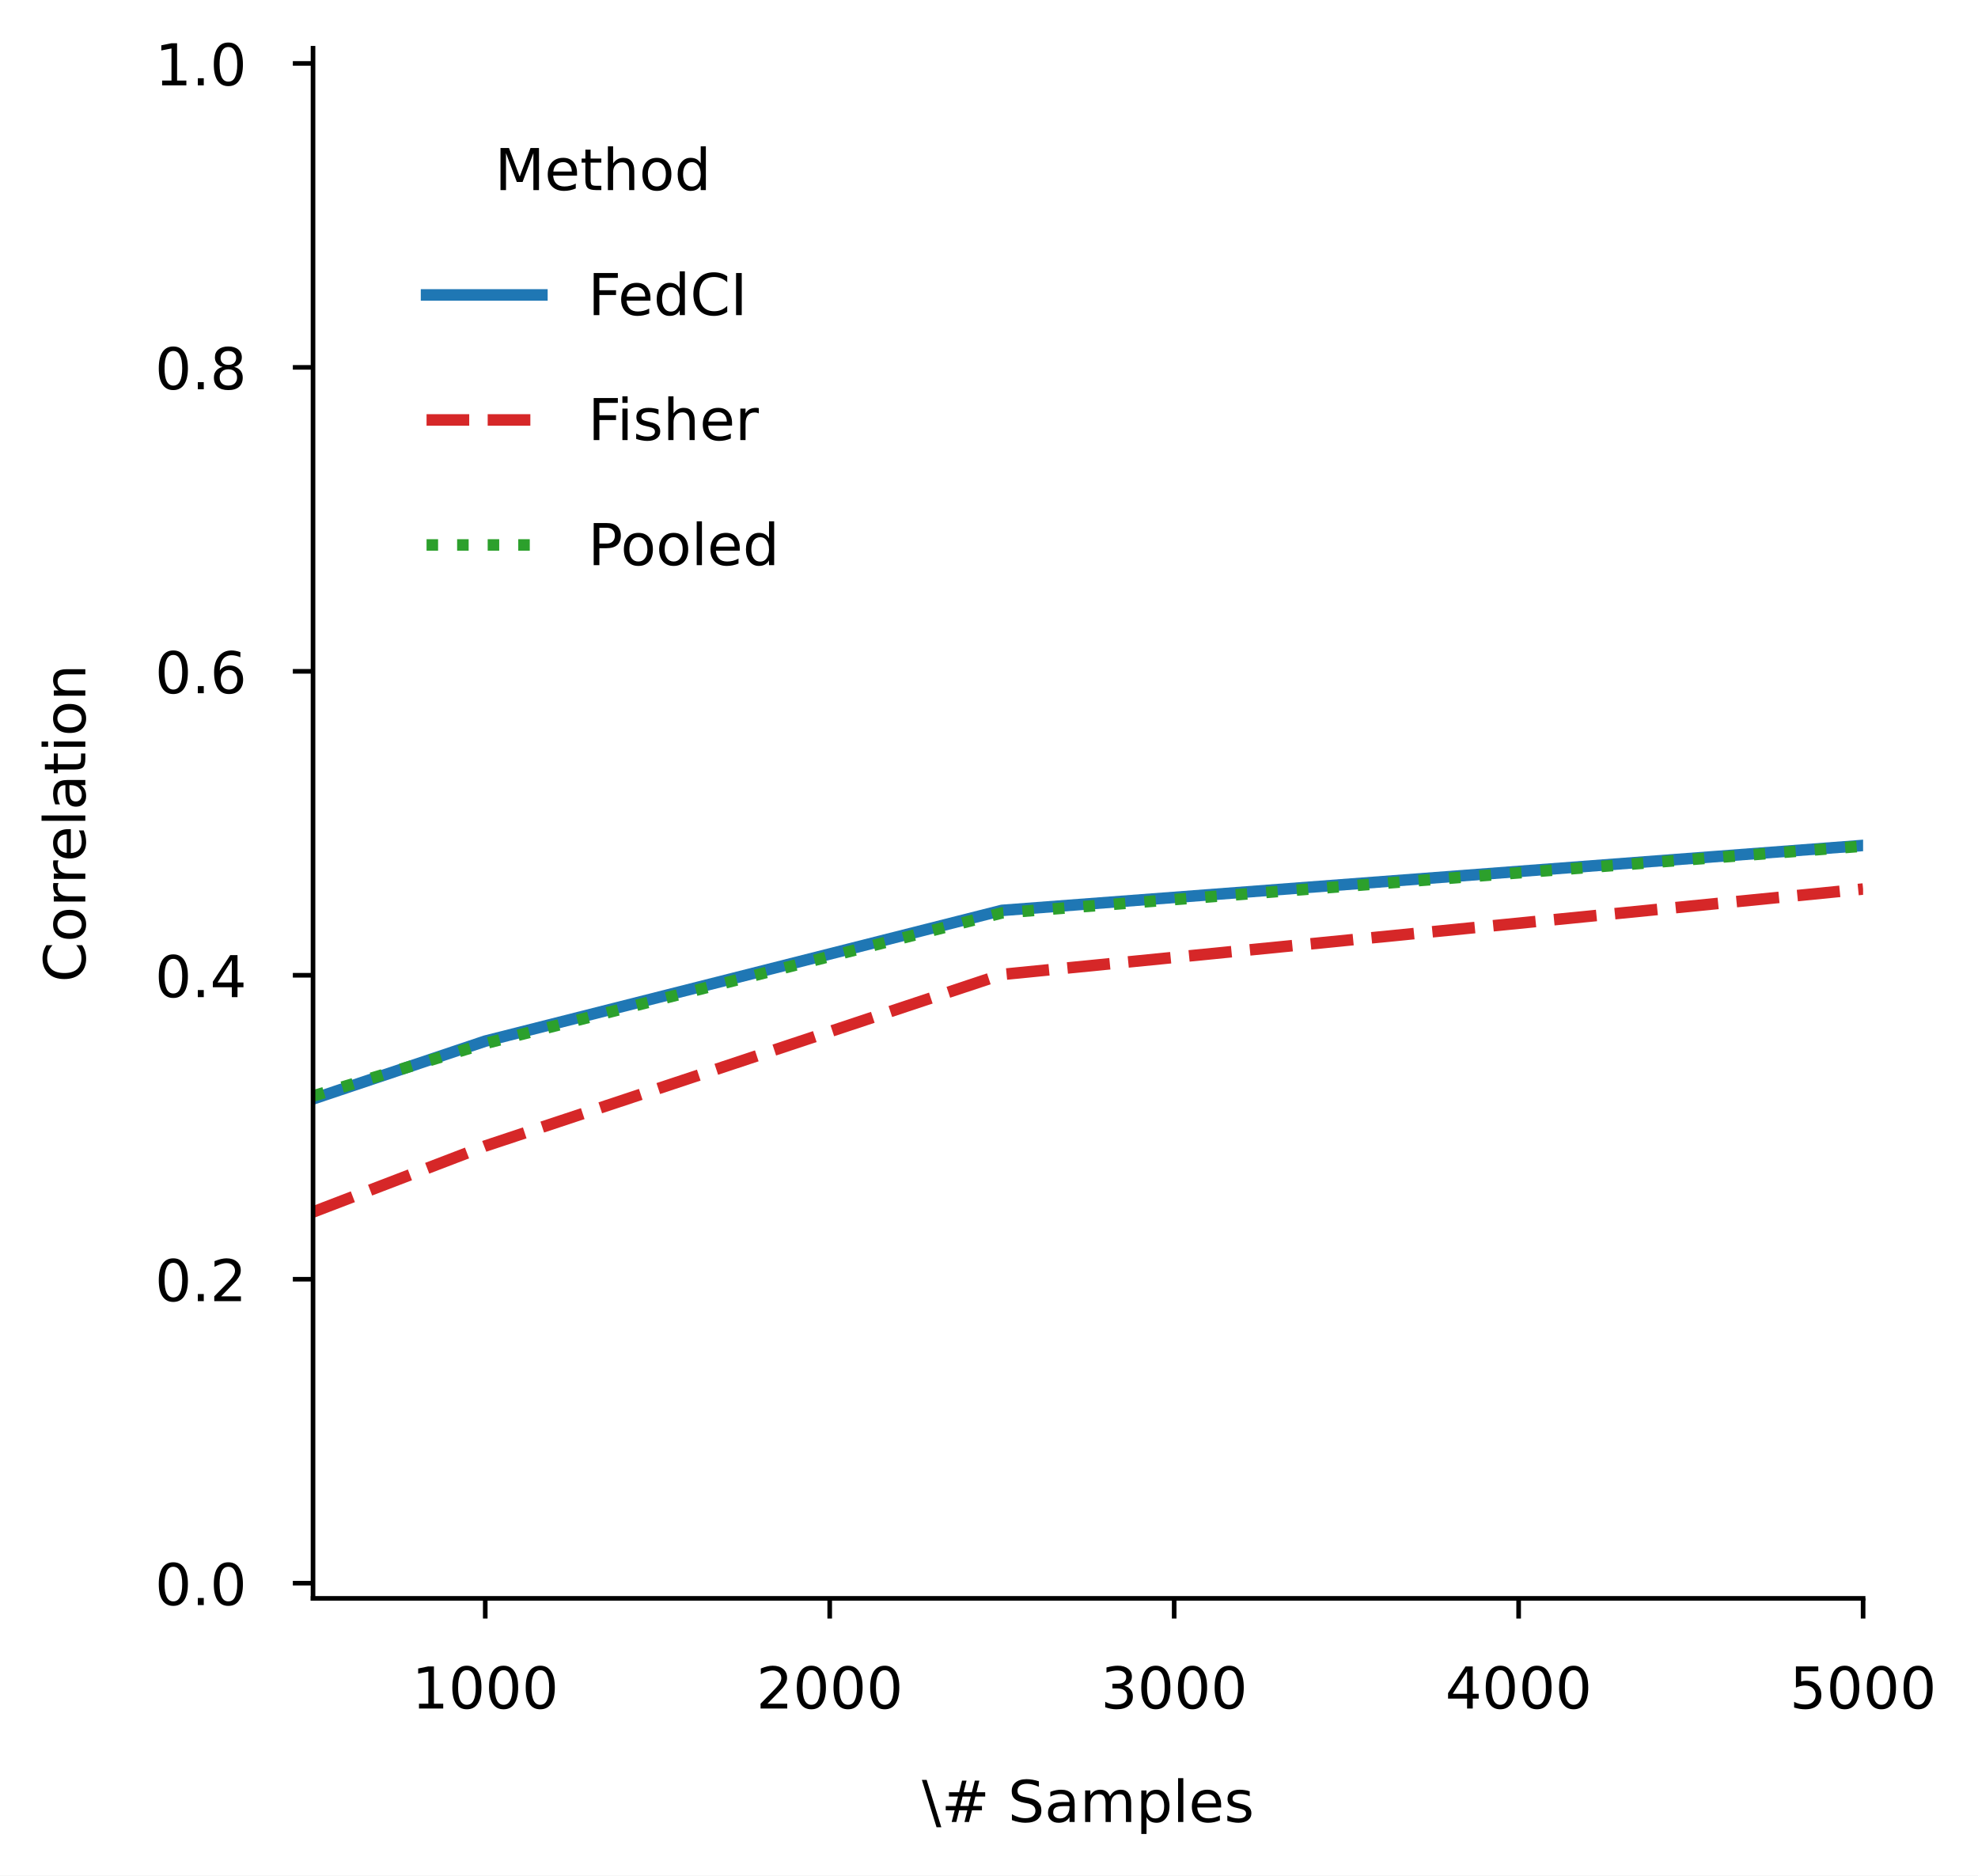
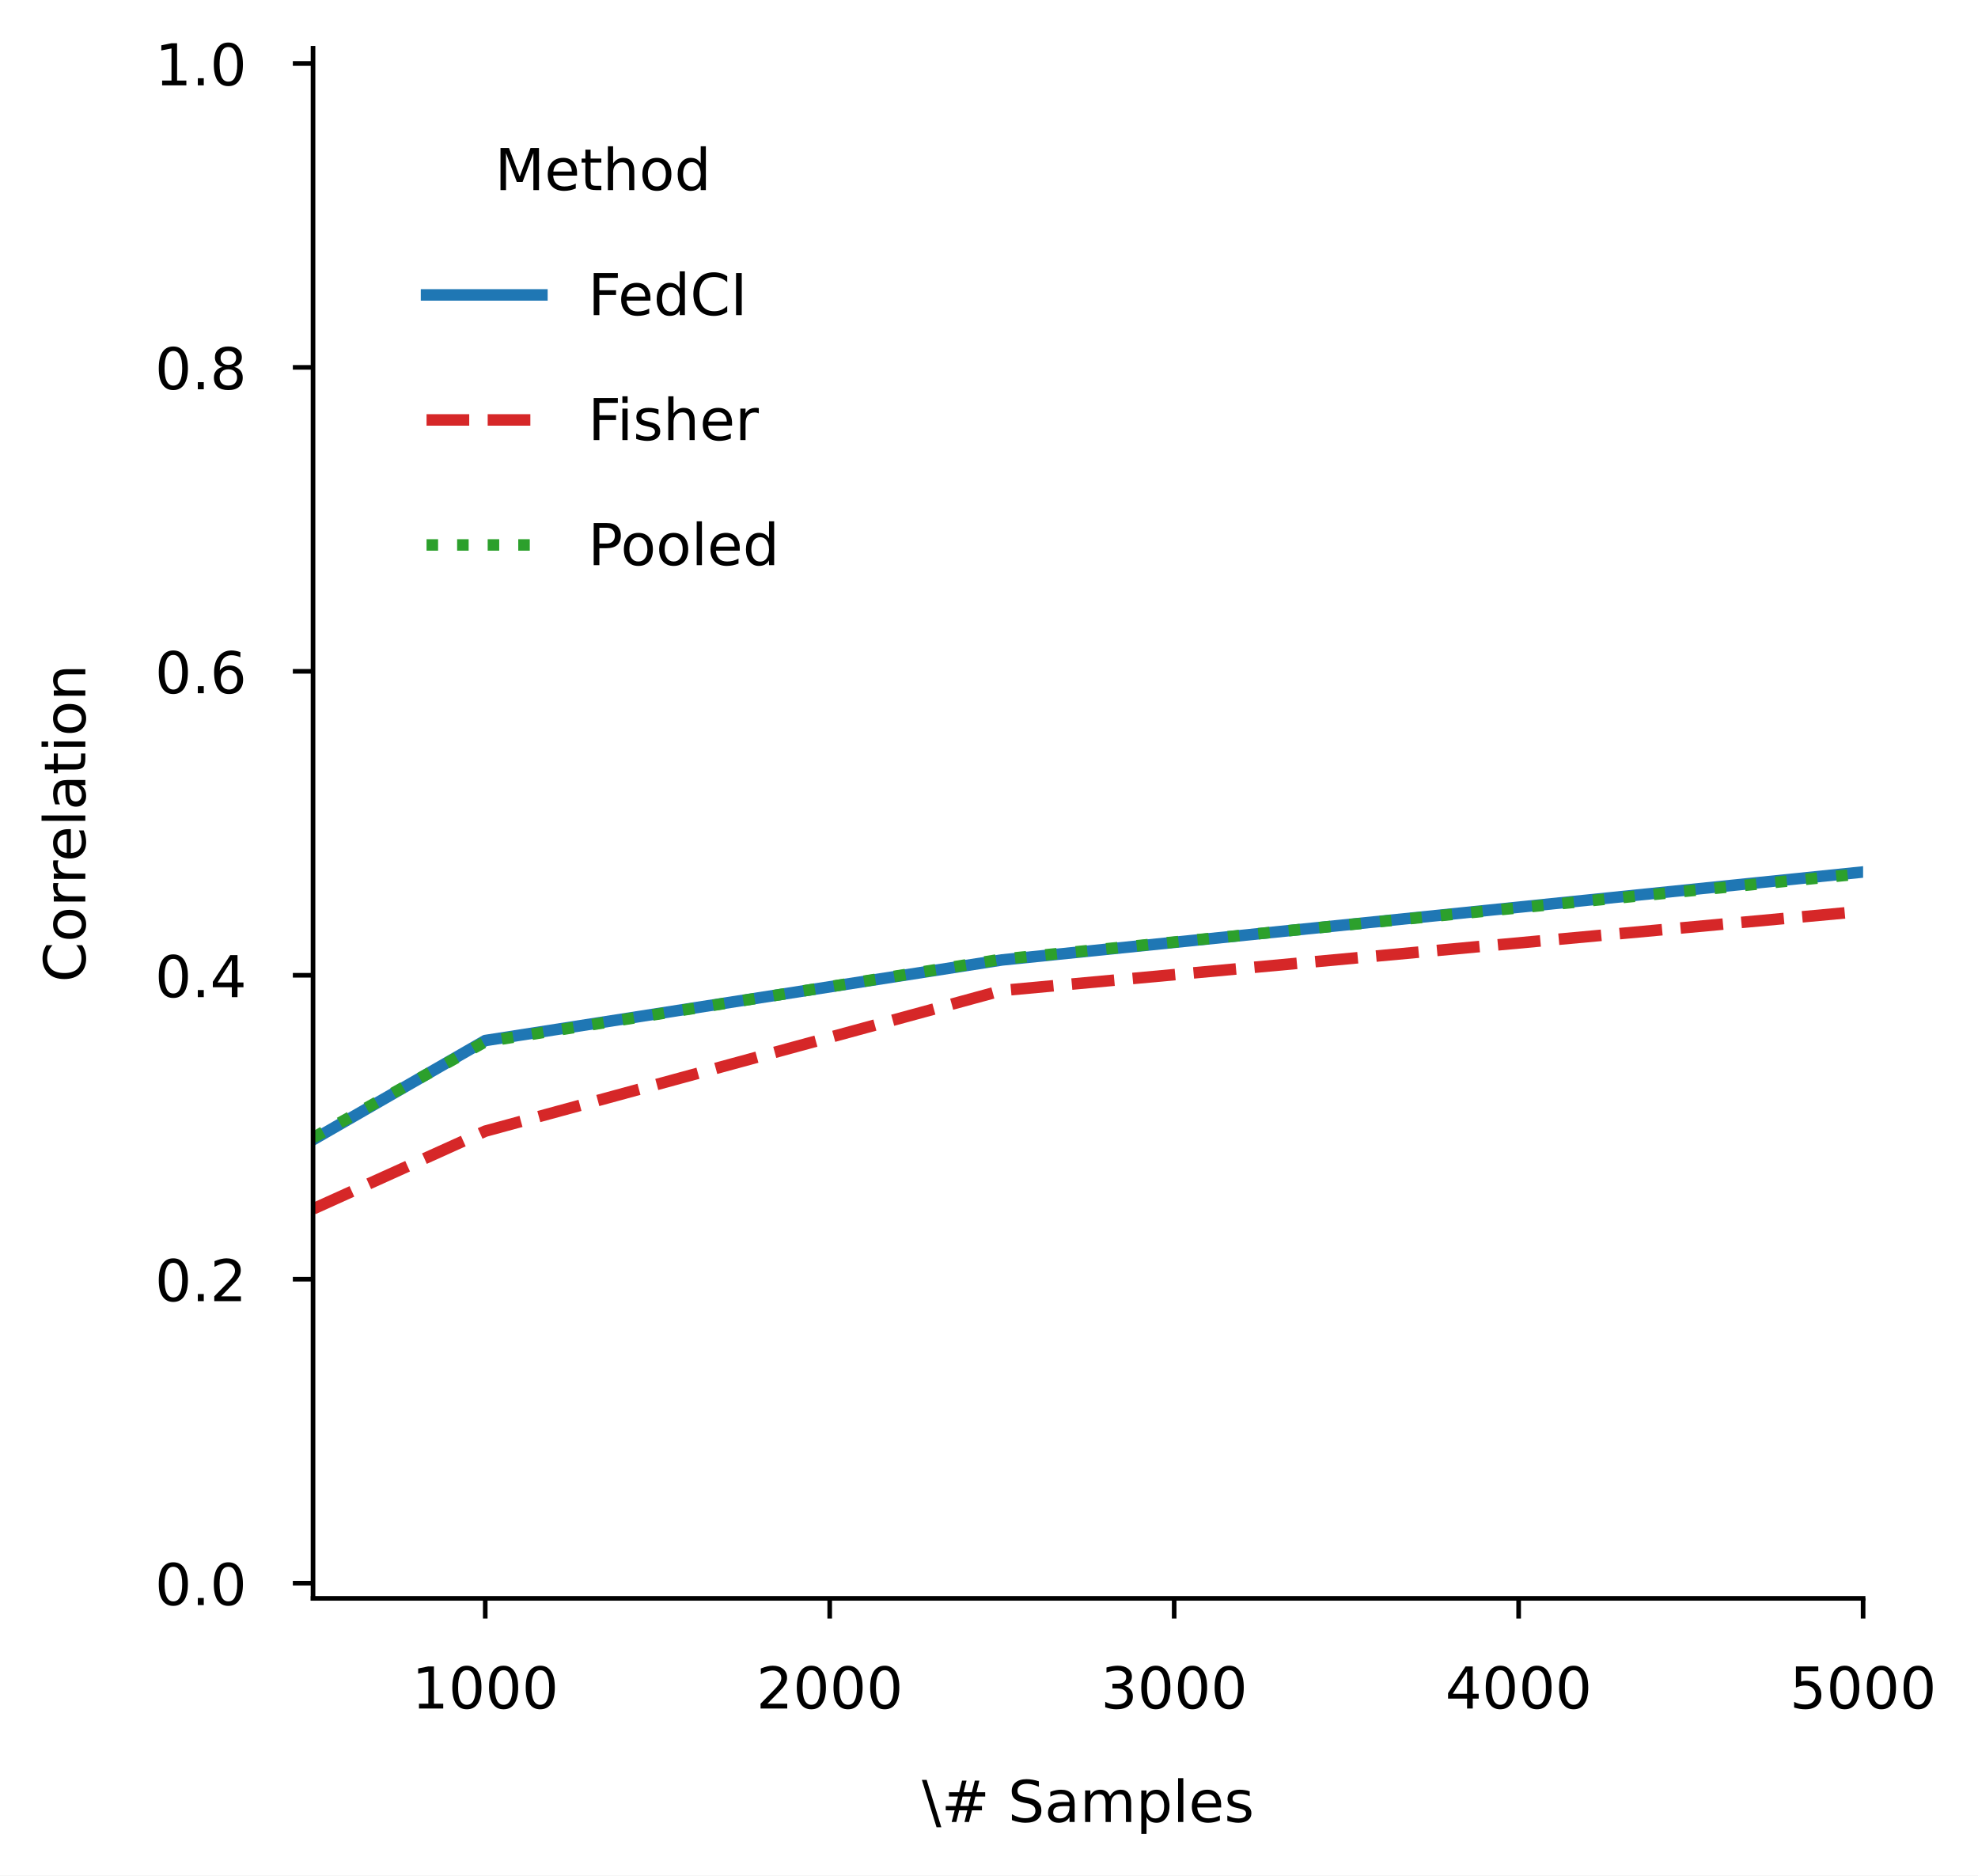
<svg xmlns="http://www.w3.org/2000/svg" xmlns:xlink="http://www.w3.org/1999/xlink" width="343.006pt" height="325.22pt" viewBox="0 0 343.006 325.22" version="1.1">
  <defs>
    <style type="text/css">*{stroke-linejoin: round; stroke-linecap: butt}</style>
  </defs>
  <g id="figure_1">
    <g id="patch_1">
      <path d="M 0 325.22  L 343.006 325.22  L 343.006 0  L 0 0  z " style="fill: #ffffff" />
    </g>
    <g id="axes_1">
      <g id="patch_2">
        <path d="M 54.281 277.164  L 323.081 277.164  L 323.081 8.364  L 54.281 8.364  z " style="fill: #ffffff" />
      </g>
      <g id="line2d_1">
-         <path d="M 54.281 190.556  L 84.148 180.534  L 173.748 157.866  L 323.081 146.6  " clip-path="url(#p8835947ac9)" style="fill: none; stroke: #1f77b4; stroke-width: 2; stroke-linecap: square" />
+         <path d="M 54.281 197.636  L 84.148 180.435  L 173.748 166.458  L 323.081 151.204  " clip-path="url(#p32b53faf0a)" style="fill: none; stroke: #1f77b4; stroke-width: 2; stroke-linecap: square" />
      </g>
      <g id="line2d_2">
-         <path d="M 54.281 210.171  L 84.148 198.721  L 173.748 168.977  L 323.081 154.163  " clip-path="url(#p8835947ac9)" style="fill: none; stroke-dasharray: 7.4,3.2; stroke-dashoffset: 0; stroke: #d62728; stroke-width: 2" />
+         <path d="M 54.281 209.641  L 84.148 196.146  L 173.748 171.761  L 323.081 158.007  " clip-path="url(#p32b53faf0a)" style="fill: none; stroke-dasharray: 7.4,3.2; stroke-dashoffset: 0; stroke: #d62728; stroke-width: 2" />
      </g>
      <g id="matplotlib.axis_1">
        <g id="xtick_1">
          <g id="line2d_3">
            <defs>
-               <path id="m3e07470b70" d="M 0 0  L 0 3.5  " style="stroke: #000000; stroke-width: 0.8" />
+               <path id="m69f96a9d95" d="M 0 0  L 0 3.5  " style="stroke: #000000; stroke-width: 0.8" />
            </defs>
            <g>
-               <use xlink:href="#m3e07470b70" x="84.148" y="277.164" style="stroke: #000000; stroke-width: 0.8" />
+               <use xlink:href="#m69f96a9d95" x="84.148" y="277.164" style="stroke: #000000; stroke-width: 0.8" />
            </g>
          </g>
          <g id="text_1">
            <text style="font-size: 10px; font-family: 'DejaVu Sans', 'Bitstream Vera Sans', 'Computer Modern Sans Serif', 'Lucida Grande', 'Verdana', 'Geneva', 'Lucid', 'Arial', 'Helvetica', 'Avant Garde', sans-serif; text-anchor: middle" x="84.148" y="296.262" transform="rotate(-0 84.14792 296.2624)">1000</text>
          </g>
        </g>
        <g id="xtick_2">
          <g id="line2d_4">
            <g>
-               <use xlink:href="#m3e07470b70" x="143.881" y="277.164" style="stroke: #000000; stroke-width: 0.8" />
+               <use xlink:href="#m69f96a9d95" x="143.881" y="277.164" style="stroke: #000000; stroke-width: 0.8" />
            </g>
          </g>
          <g id="text_2">
            <text style="font-size: 10px; font-family: 'DejaVu Sans', 'Bitstream Vera Sans', 'Computer Modern Sans Serif', 'Lucida Grande', 'Verdana', 'Geneva', 'Lucid', 'Arial', 'Helvetica', 'Avant Garde', sans-serif; text-anchor: middle" x="143.881" y="296.262" transform="rotate(-0 143.8812 296.2624)">2000</text>
          </g>
        </g>
        <g id="xtick_3">
          <g id="line2d_5">
            <g>
-               <use xlink:href="#m3e07470b70" x="203.615" y="277.164" style="stroke: #000000; stroke-width: 0.8" />
+               <use xlink:href="#m69f96a9d95" x="203.615" y="277.164" style="stroke: #000000; stroke-width: 0.8" />
            </g>
          </g>
          <g id="text_3">
            <text style="font-size: 10px; font-family: 'DejaVu Sans', 'Bitstream Vera Sans', 'Computer Modern Sans Serif', 'Lucida Grande', 'Verdana', 'Geneva', 'Lucid', 'Arial', 'Helvetica', 'Avant Garde', sans-serif; text-anchor: middle" x="203.615" y="296.262" transform="rotate(-0 203.6146 296.2624)">3000</text>
          </g>
        </g>
        <g id="xtick_4">
          <g id="line2d_6">
            <g>
-               <use xlink:href="#m3e07470b70" x="263.348" y="277.164" style="stroke: #000000; stroke-width: 0.8" />
+               <use xlink:href="#m69f96a9d95" x="263.348" y="277.164" style="stroke: #000000; stroke-width: 0.8" />
            </g>
          </g>
          <g id="text_4">
            <text style="font-size: 10px; font-family: 'DejaVu Sans', 'Bitstream Vera Sans', 'Computer Modern Sans Serif', 'Lucida Grande', 'Verdana', 'Geneva', 'Lucid', 'Arial', 'Helvetica', 'Avant Garde', sans-serif; text-anchor: middle" x="263.348" y="296.262" transform="rotate(-0 263.3479 296.2624)">4000</text>
          </g>
        </g>
        <g id="xtick_5">
          <g id="line2d_7">
            <g>
-               <use xlink:href="#m3e07470b70" x="323.081" y="277.164" style="stroke: #000000; stroke-width: 0.8" />
+               <use xlink:href="#m69f96a9d95" x="323.081" y="277.164" style="stroke: #000000; stroke-width: 0.8" />
            </g>
          </g>
          <g id="text_5">
            <text style="font-size: 10px; font-family: 'DejaVu Sans', 'Bitstream Vera Sans', 'Computer Modern Sans Serif', 'Lucida Grande', 'Verdana', 'Geneva', 'Lucid', 'Arial', 'Helvetica', 'Avant Garde', sans-serif; text-anchor: middle" x="323.081" y="296.262" transform="rotate(-0 323.0813 296.2624)">5000</text>
          </g>
        </g>
        <g id="text_6">
          <text style="font-size: 10px; font-family: 'DejaVu Sans', 'Bitstream Vera Sans', 'Computer Modern Sans Serif', 'Lucida Grande', 'Verdana', 'Geneva', 'Lucid', 'Arial', 'Helvetica', 'Avant Garde', sans-serif; text-anchor: middle" x="188.681" y="315.94" transform="rotate(-0 188.6813 315.9405)">\# Samples</text>
        </g>
      </g>
      <g id="matplotlib.axis_2">
        <g id="ytick_1">
          <g id="line2d_8">
            <defs>
-               <path id="m179aab56f5" d="M 0 0  L -3.5 0  " style="stroke: #000000; stroke-width: 0.8" />
+               <path id="m414ecd62e6" d="M 0 0  L -3.5 0  " style="stroke: #000000; stroke-width: 0.8" />
            </defs>
            <g>
-               <use xlink:href="#m179aab56f5" x="54.281" y="274.529" style="stroke: #000000; stroke-width: 0.8" />
+               <use xlink:href="#m414ecd62e6" x="54.281" y="274.529" style="stroke: #000000; stroke-width: 0.8" />
            </g>
          </g>
          <g id="text_7">
            <text style="font-size: 10px; font-family: 'DejaVu Sans', 'Bitstream Vera Sans', 'Computer Modern Sans Serif', 'Lucida Grande', 'Verdana', 'Geneva', 'Lucid', 'Arial', 'Helvetica', 'Avant Garde', sans-serif; text-anchor: end" x="42.781" y="278.328" transform="rotate(-0 42.78125 278.3278)">0.0</text>
          </g>
        </g>
        <g id="ytick_2">
          <g id="line2d_9">
            <g>
-               <use xlink:href="#m179aab56f5" x="54.281" y="221.823" style="stroke: #000000; stroke-width: 0.8" />
+               <use xlink:href="#m414ecd62e6" x="54.281" y="221.823" style="stroke: #000000; stroke-width: 0.8" />
            </g>
          </g>
          <g id="text_8">
            <text style="font-size: 10px; font-family: 'DejaVu Sans', 'Bitstream Vera Sans', 'Computer Modern Sans Serif', 'Lucida Grande', 'Verdana', 'Geneva', 'Lucid', 'Arial', 'Helvetica', 'Avant Garde', sans-serif; text-anchor: end" x="42.781" y="225.622" transform="rotate(-0 42.78125 225.622)">0.2</text>
          </g>
        </g>
        <g id="ytick_3">
          <g id="line2d_10">
            <g>
-               <use xlink:href="#m179aab56f5" x="54.281" y="169.117" style="stroke: #000000; stroke-width: 0.8" />
+               <use xlink:href="#m414ecd62e6" x="54.281" y="169.117" style="stroke: #000000; stroke-width: 0.8" />
            </g>
          </g>
          <g id="text_9">
            <text style="font-size: 10px; font-family: 'DejaVu Sans', 'Bitstream Vera Sans', 'Computer Modern Sans Serif', 'Lucida Grande', 'Verdana', 'Geneva', 'Lucid', 'Arial', 'Helvetica', 'Avant Garde', sans-serif; text-anchor: end" x="42.781" y="172.916" transform="rotate(-0 42.78125 172.9161)">0.4</text>
          </g>
        </g>
        <g id="ytick_4">
          <g id="line2d_11">
            <g>
-               <use xlink:href="#m179aab56f5" x="54.281" y="116.411" style="stroke: #000000; stroke-width: 0.8" />
+               <use xlink:href="#m414ecd62e6" x="54.281" y="116.411" style="stroke: #000000; stroke-width: 0.8" />
            </g>
          </g>
          <g id="text_10">
            <text style="font-size: 10px; font-family: 'DejaVu Sans', 'Bitstream Vera Sans', 'Computer Modern Sans Serif', 'Lucida Grande', 'Verdana', 'Geneva', 'Lucid', 'Arial', 'Helvetica', 'Avant Garde', sans-serif; text-anchor: end" x="42.781" y="120.21" transform="rotate(-0 42.78125 120.2102)">0.6</text>
          </g>
        </g>
        <g id="ytick_5">
          <g id="line2d_12">
            <g>
-               <use xlink:href="#m179aab56f5" x="54.281" y="63.705" style="stroke: #000000; stroke-width: 0.8" />
+               <use xlink:href="#m414ecd62e6" x="54.281" y="63.705" style="stroke: #000000; stroke-width: 0.8" />
            </g>
          </g>
          <g id="text_11">
            <text style="font-size: 10px; font-family: 'DejaVu Sans', 'Bitstream Vera Sans', 'Computer Modern Sans Serif', 'Lucida Grande', 'Verdana', 'Geneva', 'Lucid', 'Arial', 'Helvetica', 'Avant Garde', sans-serif; text-anchor: end" x="42.781" y="67.504" transform="rotate(-0 42.78125 67.50432)">0.8</text>
          </g>
        </g>
        <g id="ytick_6">
          <g id="line2d_13">
            <g>
-               <use xlink:href="#m179aab56f5" x="54.281" y="10.999" style="stroke: #000000; stroke-width: 0.8" />
+               <use xlink:href="#m414ecd62e6" x="54.281" y="10.999" style="stroke: #000000; stroke-width: 0.8" />
            </g>
          </g>
          <g id="text_12">
            <text style="font-size: 10px; font-family: 'DejaVu Sans', 'Bitstream Vera Sans', 'Computer Modern Sans Serif', 'Lucida Grande', 'Verdana', 'Geneva', 'Lucid', 'Arial', 'Helvetica', 'Avant Garde', sans-serif; text-anchor: end" x="42.781" y="14.798" transform="rotate(-0 42.78125 14.79844)">1.0</text>
          </g>
        </g>
        <g id="text_13">
          <text style="font-size: 10px; font-family: 'DejaVu Sans', 'Bitstream Vera Sans', 'Computer Modern Sans Serif', 'Lucida Grande', 'Verdana', 'Geneva', 'Lucid', 'Arial', 'Helvetica', 'Avant Garde', sans-serif; text-anchor: middle" x="14.798" y="142.764" transform="rotate(-90 14.79844 142.7639)">Correlation</text>
        </g>
      </g>
      <g id="line2d_14">
-         <path d="M 54.281 190.052  L 84.148 180.952  L 173.748 158.305  L 323.081 146.723  " clip-path="url(#p8835947ac9)" style="fill: none; stroke-dasharray: 2,3.3; stroke-dashoffset: 0; stroke: #2ca02c; stroke-width: 2" />
+         <path d="M 54.281 197.287  L 84.148 180.631  L 173.748 166.324  L 323.081 151.482  " clip-path="url(#p32b53faf0a)" style="fill: none; stroke-dasharray: 2,3.3; stroke-dashoffset: 0; stroke: #2ca02c; stroke-width: 2" />
      </g>
      <g id="patch_3">
        <path d="M 54.281 277.164  L 54.281 8.364  " style="fill: none; stroke: #000000; stroke-width: 0.8; stroke-linejoin: miter; stroke-linecap: square" />
      </g>
      <g id="patch_4">
        <path d="M 54.281 277.164  L 323.081 277.164  " style="fill: none; stroke: #000000; stroke-width: 0.8; stroke-linejoin: miter; stroke-linecap: square" />
      </g>
      <g id="legend_1">
        <g id="text_14">
          <text style="font-size: 10px; font-family: 'DejaVu Sans', 'Bitstream Vera Sans', 'Computer Modern Sans Serif', 'Lucida Grande', 'Verdana', 'Geneva', 'Lucid', 'Arial', 'Helvetica', 'Avant Garde', sans-serif; text-anchor: start" x="85.808" y="32.962" transform="rotate(-0 85.80831 32.96236)">Method</text>
        </g>
        <g id="line2d_15">
          <path d="M 73.969 51.14  L 83.969 51.14  L 93.969 51.14  " style="fill: none; stroke: #1f77b4; stroke-width: 2; stroke-linecap: square" />
        </g>
        <g id="text_15">
          <text style="font-size: 10px; font-family: 'DejaVu Sans', 'Bitstream Vera Sans', 'Computer Modern Sans Serif', 'Lucida Grande', 'Verdana', 'Geneva', 'Lucid', 'Arial', 'Helvetica', 'Avant Garde', sans-serif; text-anchor: start" x="101.969" y="54.64" transform="rotate(-0 101.9693 54.64049)">FedCI</text>
        </g>
        <g id="line2d_16">
          <path d="M 73.969 72.819  L 83.969 72.819  L 93.969 72.819  " style="fill: none; stroke-dasharray: 7.4,3.2; stroke-dashoffset: 0; stroke: #d62728; stroke-width: 2" />
        </g>
        <g id="text_16">
          <text style="font-size: 10px; font-family: 'DejaVu Sans', 'Bitstream Vera Sans', 'Computer Modern Sans Serif', 'Lucida Grande', 'Verdana', 'Geneva', 'Lucid', 'Arial', 'Helvetica', 'Avant Garde', sans-serif; text-anchor: start" x="101.969" y="76.319" transform="rotate(-0 101.9693 76.31861)">Fisher</text>
        </g>
        <g id="line2d_17">
          <path d="M 73.969 94.497  L 83.969 94.497  L 93.969 94.497  " style="fill: none; stroke-dasharray: 2,3.3; stroke-dashoffset: 0; stroke: #2ca02c; stroke-width: 2" />
        </g>
        <g id="text_17">
          <text style="font-size: 10px; font-family: 'DejaVu Sans', 'Bitstream Vera Sans', 'Computer Modern Sans Serif', 'Lucida Grande', 'Verdana', 'Geneva', 'Lucid', 'Arial', 'Helvetica', 'Avant Garde', sans-serif; text-anchor: start" x="101.969" y="97.997" transform="rotate(-0 101.9693 97.99674)">Pooled</text>
        </g>
      </g>
    </g>
  </g>
  <defs>
-     <clipPath id="p8835947ac9">
+     <clipPath id="p32b53faf0a">
      <rect x="54.281" y="8.364" width="268.8" height="268.8" />
    </clipPath>
  </defs>
</svg>
